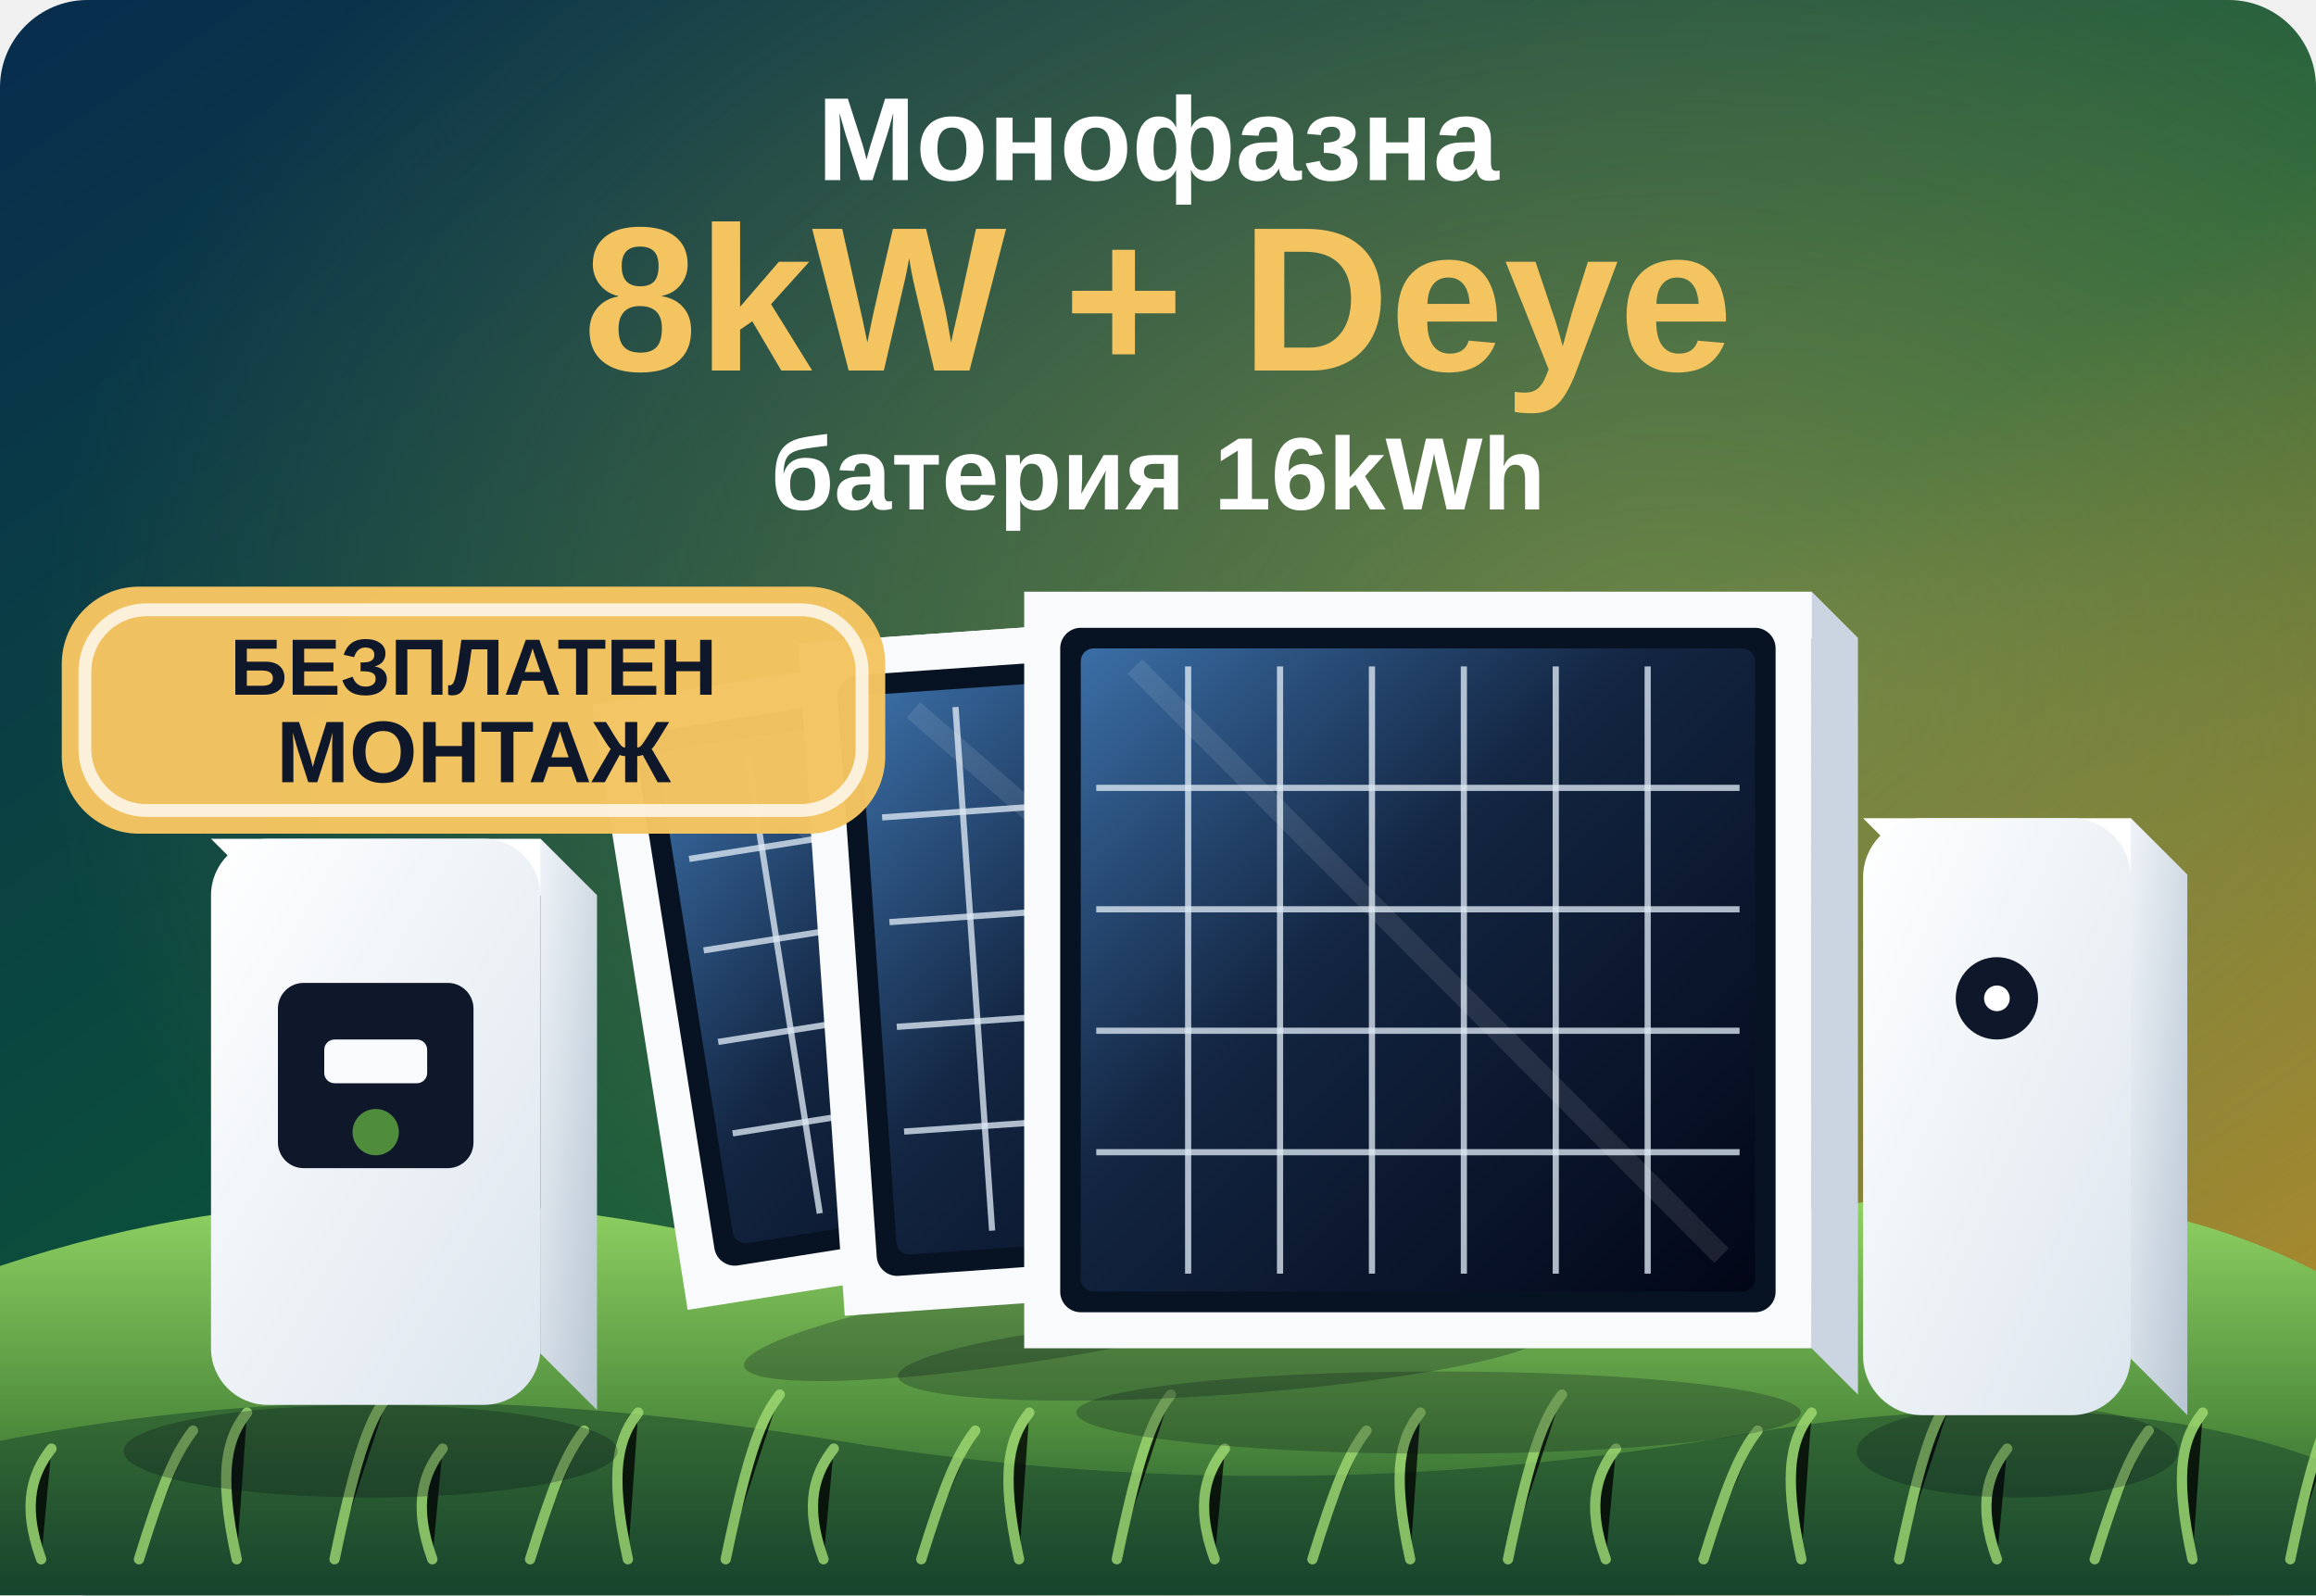
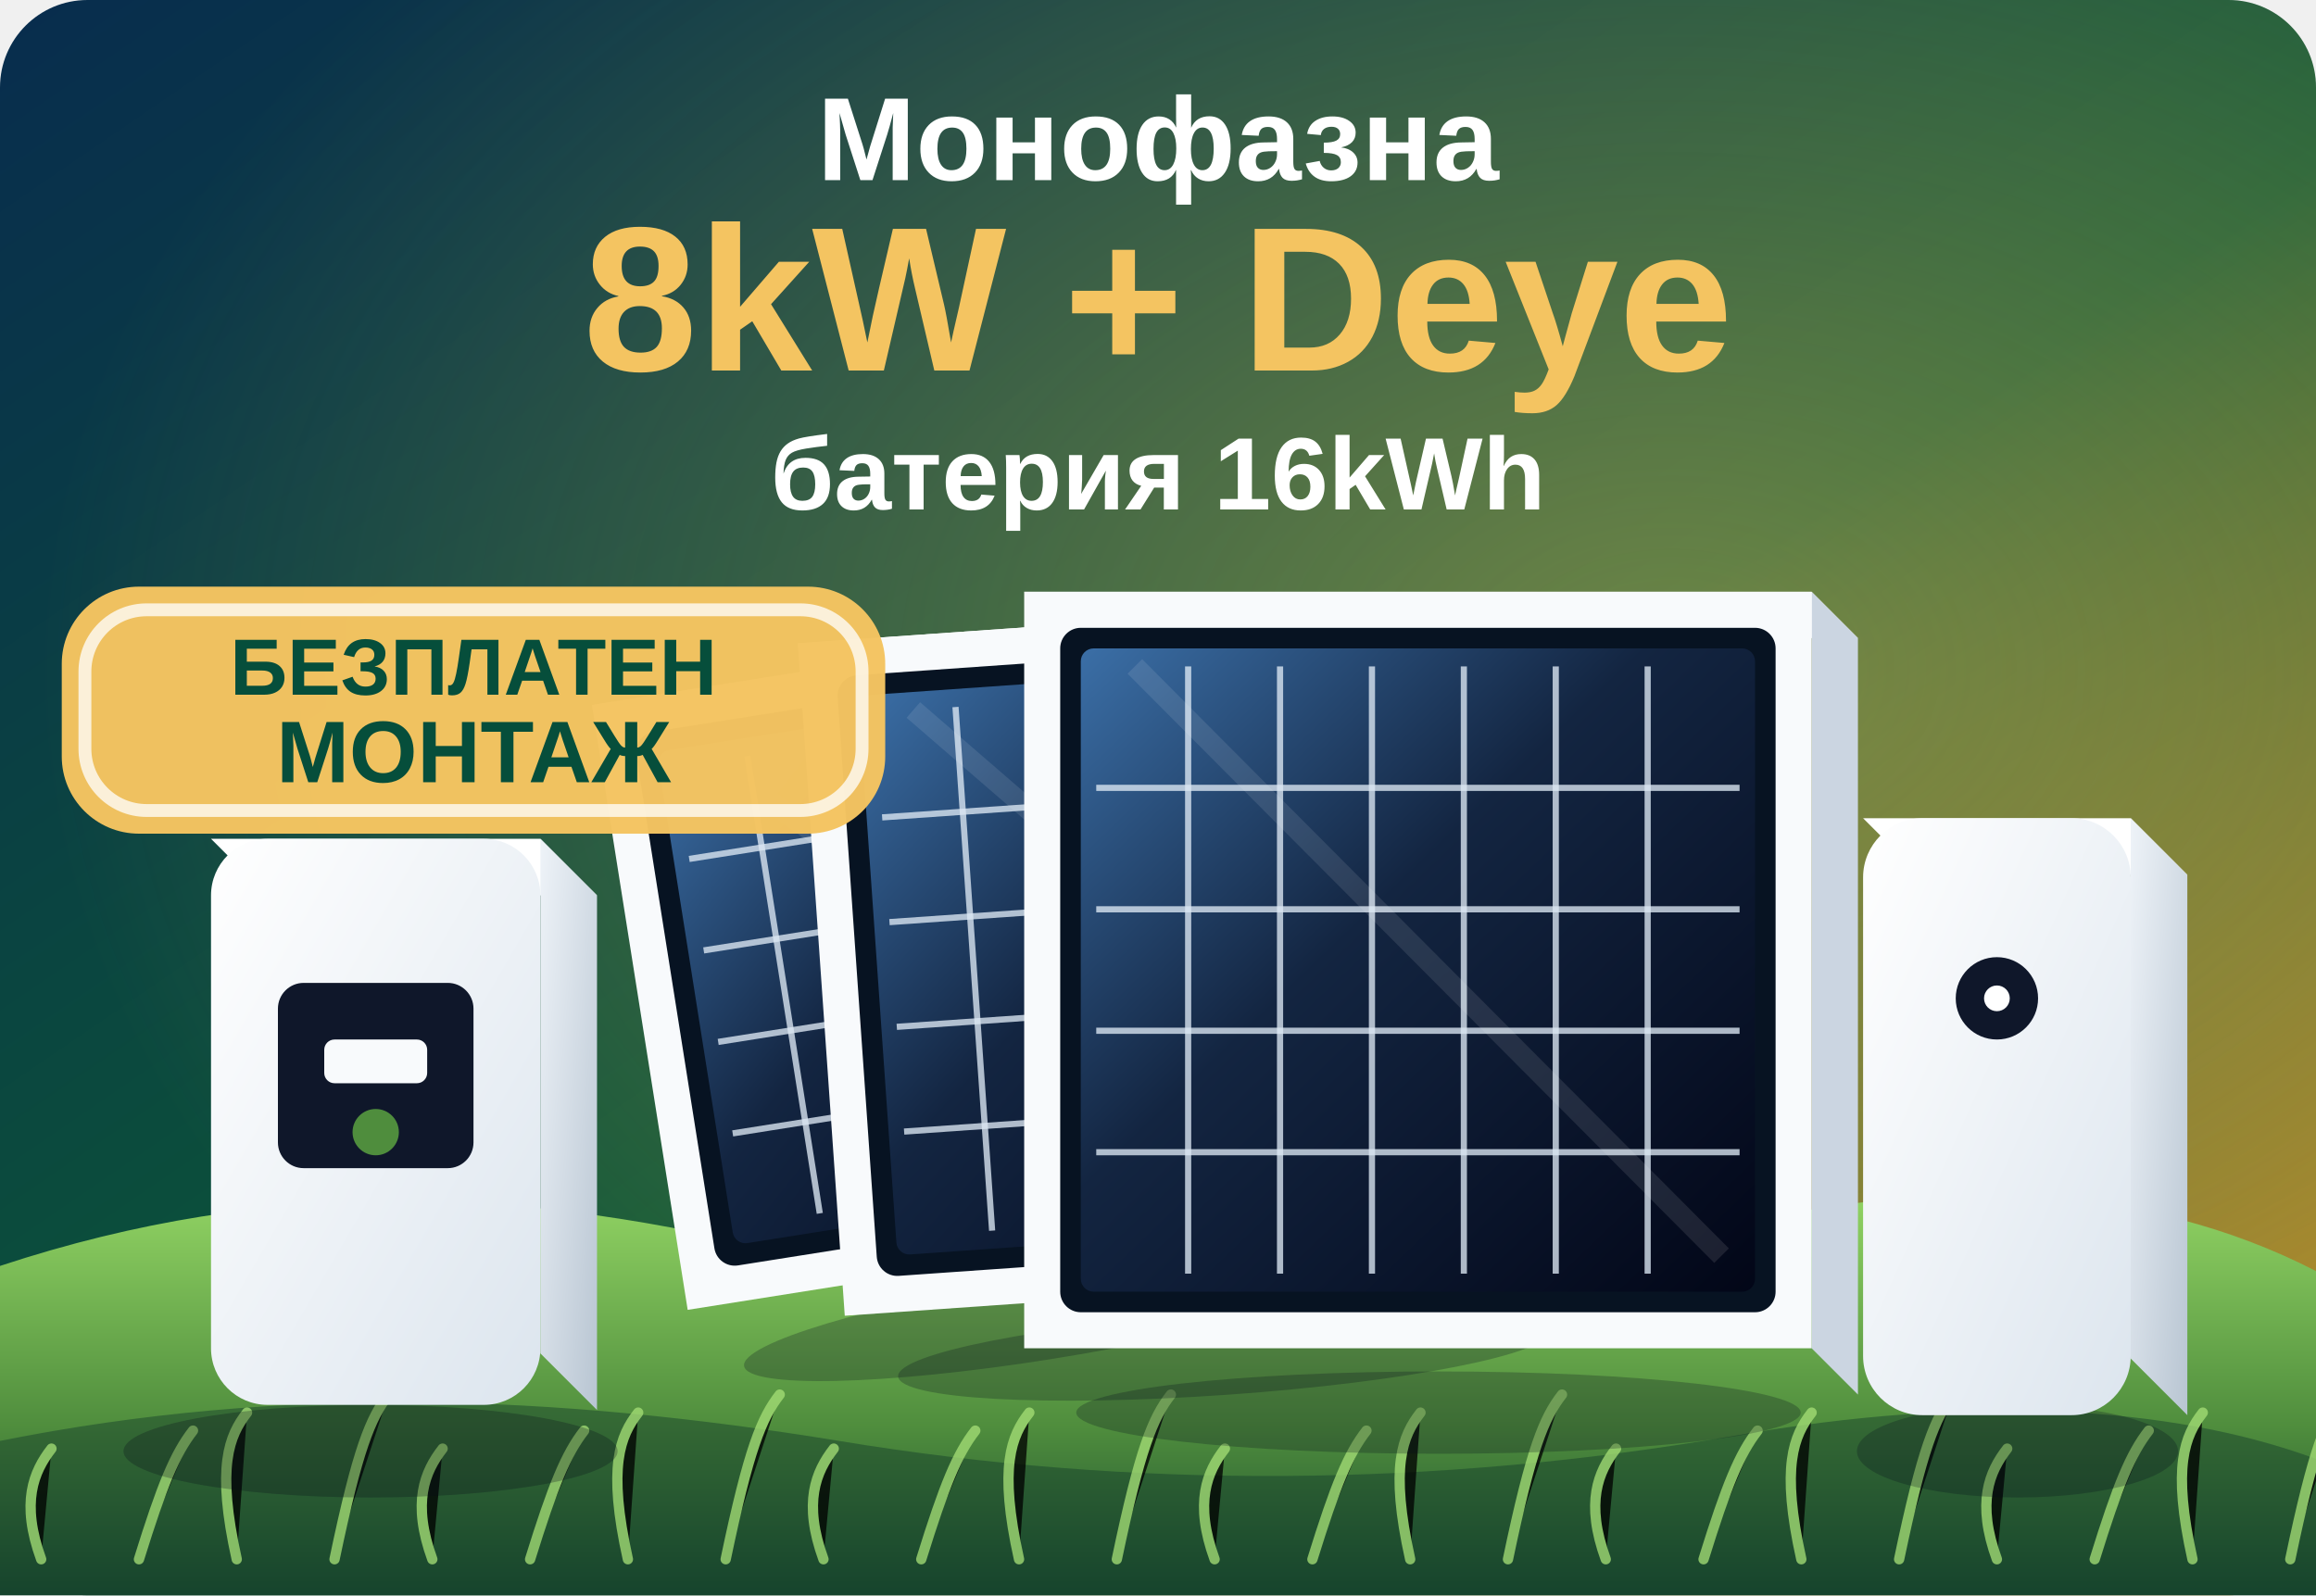
<svg xmlns="http://www.w3.org/2000/svg" width="900" height="620" viewBox="0 0 900 620" role="img" aria-label="Монофазна 8kW Deye 16kWh">
  <defs>
    <linearGradient id="bg" x1="0" y1="0" x2="1" y2="1">
      <stop offset="0" stop-color="#082C4E" />
      <stop offset=".55" stop-color="#0C5836" />
      <stop offset="1" stop-color="#C38A22" />
    </linearGradient>
    <radialGradient id="warm" cx=".72" cy=".42" r=".7">
      <stop offset="0" stop-color="#F5C45E" stop-opacity=".42" />
      <stop offset="1" stop-color="#F5C45E" stop-opacity="0" />
    </radialGradient>
    <linearGradient id="panelGlass" x1="0" y1="0" x2="1" y2="1">
      <stop offset="0" stop-color="#3B6FA7" />
      <stop offset=".42" stop-color="#132541" />
      <stop offset="1" stop-color="#020617" />
    </linearGradient>
    <linearGradient id="deviceFront" x1="0" y1="0" x2="1" y2="1">
      <stop offset="0" stop-color="#FFFFFF" />
      <stop offset="1" stop-color="#DCE5EE" />
    </linearGradient>
    <linearGradient id="deviceSide" x1="0" y1="0" x2="1" y2="1">
      <stop offset="0" stop-color="#EEF3F8" />
      <stop offset="1" stop-color="#B8C5D2" />
    </linearGradient>
    <linearGradient id="grass" x1="0" y1="0" x2="0" y2="1">
      <stop offset="0" stop-color="#91D363" />
      <stop offset=".58" stop-color="#4F8D3D" />
      <stop offset="1" stop-color="#17482F" />
    </linearGradient>
  </defs>
  <rect width="900" height="620" rx="34" fill="url(#bg)" />
  <rect width="900" height="620" rx="34" fill="url(#warm)" />
  <path class="offer-grass" d="M0 492c106 -35 204 -31 310 -4 118 29 219 29 337 -5 102 -29 187 -23 253 11v126H0z" fill="url(#grass)" />
  <path class="offer-grass" d="M0 560c110 -22 216 -18 326 0 115 19 232 18 348 -2 92 -16 169 -12 226 9v53H0z" fill="#143F2A" opacity=".48" />
  <path d="M16 606c-8 -22 -3 -34 4 -43" stroke="#A6DF76" stroke-width="4" stroke-linecap="round" opacity=".76" />
  <path d="M54 606c9 -29 14 -41 21 -50" stroke="#A6DF76" stroke-width="4" stroke-linecap="round" opacity=".76" />
  <path d="M92 606c-8 -36 -3 -48 4 -57" stroke="#A6DF76" stroke-width="4" stroke-linecap="round" opacity=".76" />
  <path d="M130 606c9 -43 14 -55 21 -64" stroke="#A6DF76" stroke-width="4" stroke-linecap="round" opacity=".76" />
  <path d="M168 606c-8 -22 -3 -34 4 -43" stroke="#A6DF76" stroke-width="4" stroke-linecap="round" opacity=".76" />
  <path d="M206 606c9 -29 14 -41 21 -50" stroke="#A6DF76" stroke-width="4" stroke-linecap="round" opacity=".76" />
  <path d="M244 606c-8 -36 -3 -48 4 -57" stroke="#A6DF76" stroke-width="4" stroke-linecap="round" opacity=".76" />
  <path d="M282 606c9 -43 14 -55 21 -64" stroke="#A6DF76" stroke-width="4" stroke-linecap="round" opacity=".76" />
  <path d="M320 606c-8 -22 -3 -34 4 -43" stroke="#A6DF76" stroke-width="4" stroke-linecap="round" opacity=".76" />
  <path d="M358 606c9 -29 14 -41 21 -50" stroke="#A6DF76" stroke-width="4" stroke-linecap="round" opacity=".76" />
  <path d="M396 606c-8 -36 -3 -48 4 -57" stroke="#A6DF76" stroke-width="4" stroke-linecap="round" opacity=".76" />
  <path d="M434 606c9 -43 14 -55 21 -64" stroke="#A6DF76" stroke-width="4" stroke-linecap="round" opacity=".76" />
  <path d="M472 606c-8 -22 -3 -34 4 -43" stroke="#A6DF76" stroke-width="4" stroke-linecap="round" opacity=".76" />
  <path d="M510 606c9 -29 14 -41 21 -50" stroke="#A6DF76" stroke-width="4" stroke-linecap="round" opacity=".76" />
  <path d="M548 606c-8 -36 -3 -48 4 -57" stroke="#A6DF76" stroke-width="4" stroke-linecap="round" opacity=".76" />
  <path d="M586 606c9 -43 14 -55 21 -64" stroke="#A6DF76" stroke-width="4" stroke-linecap="round" opacity=".76" />
  <path d="M624 606c-8 -22 -3 -34 4 -43" stroke="#A6DF76" stroke-width="4" stroke-linecap="round" opacity=".76" />
  <path d="M662 606c9 -29 14 -41 21 -50" stroke="#A6DF76" stroke-width="4" stroke-linecap="round" opacity=".76" />
  <path d="M700 606c-8 -36 -3 -48 4 -57" stroke="#A6DF76" stroke-width="4" stroke-linecap="round" opacity=".76" />
  <path d="M738 606c9 -43 14 -55 21 -64" stroke="#A6DF76" stroke-width="4" stroke-linecap="round" opacity=".76" />
  <path d="M776 606c-8 -22 -3 -34 4 -43" stroke="#A6DF76" stroke-width="4" stroke-linecap="round" opacity=".76" />
  <path d="M814 606c9 -29 14 -41 21 -50" stroke="#A6DF76" stroke-width="4" stroke-linecap="round" opacity=".76" />
  <path d="M852 606c-8 -36 -3 -48 4 -57" stroke="#A6DF76" stroke-width="4" stroke-linecap="round" opacity=".76" />
  <path d="M890 606c9 -43 14 -55 21 -64" stroke="#A6DF76" stroke-width="4" stroke-linecap="round" opacity=".76" />
  <g font-family="Arial, sans-serif" text-anchor="middle">
    <text x="450" y="70" font-size="46" font-weight="900" fill="#FFFFFF">Монофазна</text>
    <text x="450" y="144" font-size="80" font-weight="900" fill="#F4C461">8kW + Deye</text>
    <text x="450" y="198" font-size="40" font-weight="900" fill="#FFFFFF">батерия 16kWh</text>
  </g>
  <g class="solar-module">
    <g class="panel-3d" transform="translate(230 274) rotate(-9)">
      <ellipse cx="136" cy="263" rx="117.76" ry="16" fill="#020617" opacity=".24" />
      <polygon points="18,18 274,18 256,0 0,0" fill="#FFFFFF" />
      <polygon points="256,0 274,18 274,256 256,238" fill="#CBD5E1" />
      <polygon points="0,0 256,0 256,238 0,238" fill="#F8FAFC" />
      <rect x="14" y="14" width="228" height="210" rx="8" fill="#071322" />
      <rect x="22" y="22" width="212" height="194" rx="5" fill="url(#panelGlass)" />
      <line x1="56.571" y1="29" x2="56.571" y2="209" stroke="#DCE8F4" stroke-width="2.4" opacity=".78" />
      <line x1="85.143" y1="29" x2="85.143" y2="209" stroke="#DCE8F4" stroke-width="2.4" opacity=".78" />
      <line x1="113.714" y1="29" x2="113.714" y2="209" stroke="#DCE8F4" stroke-width="2.4" opacity=".78" />
      <line x1="142.286" y1="29" x2="142.286" y2="209" stroke="#DCE8F4" stroke-width="2.4" opacity=".78" />
      <line x1="170.857" y1="29" x2="170.857" y2="209" stroke="#DCE8F4" stroke-width="2.4" opacity=".78" />
      <line x1="199.429" y1="29" x2="199.429" y2="209" stroke="#DCE8F4" stroke-width="2.4" opacity=".78" />
      <line x1="28" y1="65" x2="228" y2="65" stroke="#DCE8F4" stroke-width="2.4" opacity=".78" />
      <line x1="28" y1="101" x2="228" y2="101" stroke="#DCE8F4" stroke-width="2.4" opacity=".78" />
      <line x1="28" y1="137" x2="228" y2="137" stroke="#DCE8F4" stroke-width="2.4" opacity=".78" />
      <line x1="28" y1="173" x2="228" y2="173" stroke="#DCE8F4" stroke-width="2.4" opacity=".78" />
      <path d="M43 29L221 202" stroke="#FFFFFF" stroke-width="8" opacity=".1" />
    </g>
    <g class="panel-3d" transform="translate(310 250) rotate(-4)">
      <ellipse cx="146" cy="287" rx="126.96" ry="16" fill="#020617" opacity=".24" />
      <polygon points="18,18 294,18 276,0 0,0" fill="#FFFFFF" />
      <polygon points="276,0 294,18 294,280 276,262" fill="#CBD5E1" />
      <polygon points="0,0 276,0 276,262 0,262" fill="#F8FAFC" />
      <rect x="14" y="14" width="248" height="234" rx="8" fill="#071322" />
      <rect x="22" y="22" width="232" height="218" rx="5" fill="url(#panelGlass)" />
      <line x1="59.429" y1="29" x2="59.429" y2="233" stroke="#DCE8F4" stroke-width="2.4" opacity=".78" />
      <line x1="90.857" y1="29" x2="90.857" y2="233" stroke="#DCE8F4" stroke-width="2.4" opacity=".78" />
      <line x1="122.286" y1="29" x2="122.286" y2="233" stroke="#DCE8F4" stroke-width="2.4" opacity=".78" />
      <line x1="153.714" y1="29" x2="153.714" y2="233" stroke="#DCE8F4" stroke-width="2.4" opacity=".78" />
      <line x1="185.143" y1="29" x2="185.143" y2="233" stroke="#DCE8F4" stroke-width="2.4" opacity=".78" />
      <line x1="216.571" y1="29" x2="216.571" y2="233" stroke="#DCE8F4" stroke-width="2.4" opacity=".78" />
      <line x1="28" y1="69.8" x2="248" y2="69.8" stroke="#DCE8F4" stroke-width="2.4" opacity=".78" />
      <line x1="28" y1="110.6" x2="248" y2="110.6" stroke="#DCE8F4" stroke-width="2.4" opacity=".78" />
      <line x1="28" y1="151.4" x2="248" y2="151.4" stroke="#DCE8F4" stroke-width="2.4" opacity=".78" />
      <line x1="28" y1="192.2" x2="248" y2="192.2" stroke="#DCE8F4" stroke-width="2.4" opacity=".78" />
      <path d="M43 29L241 226" stroke="#FFFFFF" stroke-width="8" opacity=".1" />
    </g>
    <g class="panel-3d" transform="translate(398 230) rotate(0)">
      <ellipse cx="161" cy="319" rx="140.76" ry="16" fill="#020617" opacity=".24" />
      <polygon points="18,18 324,18 306,0 0,0" fill="#FFFFFF" />
      <polygon points="306,0 324,18 324,312 306,294" fill="#CBD5E1" />
      <polygon points="0,0 306,0 306,294 0,294" fill="#F8FAFC" />
      <rect x="14" y="14" width="278" height="266" rx="8" fill="#071322" />
      <rect x="22" y="22" width="262" height="250" rx="5" fill="url(#panelGlass)" />
      <line x1="63.714" y1="29" x2="63.714" y2="265" stroke="#DCE8F4" stroke-width="2.4" opacity=".78" />
      <line x1="99.429" y1="29" x2="99.429" y2="265" stroke="#DCE8F4" stroke-width="2.4" opacity=".78" />
      <line x1="135.143" y1="29" x2="135.143" y2="265" stroke="#DCE8F4" stroke-width="2.4" opacity=".78" />
      <line x1="170.857" y1="29" x2="170.857" y2="265" stroke="#DCE8F4" stroke-width="2.4" opacity=".78" />
      <line x1="206.571" y1="29" x2="206.571" y2="265" stroke="#DCE8F4" stroke-width="2.4" opacity=".78" />
      <line x1="242.286" y1="29" x2="242.286" y2="265" stroke="#DCE8F4" stroke-width="2.4" opacity=".78" />
      <line x1="28" y1="76.2" x2="278" y2="76.2" stroke="#DCE8F4" stroke-width="2.4" opacity=".78" />
      <line x1="28" y1="123.4" x2="278" y2="123.4" stroke="#DCE8F4" stroke-width="2.4" opacity=".78" />
      <line x1="28" y1="170.6" x2="278" y2="170.6" stroke="#DCE8F4" stroke-width="2.4" opacity=".78" />
      <line x1="28" y1="217.8" x2="278" y2="217.8" stroke="#DCE8F4" stroke-width="2.4" opacity=".78" />
      <path d="M43 29L271 258" stroke="#FFFFFF" stroke-width="8" opacity=".1" />
    </g>
  </g>
  <g class="hero-product">
    <g class="inverter-3d">
      <ellipse cx="144" cy="564" rx="96" ry="18" fill="#020617" opacity=".26" />
      <polygon points="82,326 210,326 232,348 104,348" fill="#FFFFFF" />
      <polygon points="210,326 232,348 232,548 210,526" fill="url(#deviceSide)" />
      <rect x="82" y="326" width="128" height="220" rx="22" fill="url(#deviceFront)" />
      <rect x="108" y="382" width="76" height="72" rx="10" fill="#0F172A" />
      <rect x="126" y="404" width="40" height="17" rx="4" fill="#F8FAFC" />
      <circle cx="146" cy="440" r="9" fill="#4F8D3D" />
    </g>
  </g>
  <g class="hero-product">
    <g class="battery-3d">
      <ellipse cx="784" cy="564" rx="62.4" ry="18" fill="#020617" opacity=".24" />
      <polygon points="724,318 828,318 850,340 746,340" fill="#FFFFFF" />
      <polygon points="828,318 850,340 850,550 828,528" fill="url(#deviceSide)" />
      <rect x="724" y="318" width="104" height="232" rx="23" fill="url(#deviceFront)" />
      <circle cx="776" cy="388" r="16" fill="#0F172A" />
      <circle cx="776" cy="388" r="5" fill="#FFFFFF" />
    </g>
  </g>
  <g class="free-install-badge" transform="translate(24 228)">
    <rect width="320" height="96" rx="30" fill="#F4C461" opacity=".98" />
    <rect x="9" y="9" width="302" height="78" rx="24" fill="none" stroke="#FFFFFF" stroke-width="5" opacity=".76" />
-     <text x="160" y="42" text-anchor="middle" font-family="Arial, sans-serif" font-size="31" font-weight="900" fill="#0F172A">БЕЗПЛАТЕН</text>
-     <text x="160" y="76" text-anchor="middle" font-family="Arial, sans-serif" font-size="34" font-weight="900" fill="#0F172A">МОНТАЖ</text>
+     <text x="160" y="42" text-anchor="middle" font-family="Arial, sans-serif" font-size="31" font-weight="900" fill="#064E3B">БЕЗПЛАТЕН</text>
+     <text x="160" y="76" text-anchor="middle" font-family="Arial, sans-serif" font-size="34" font-weight="900" fill="#064E3B">МОНТАЖ</text>
  </g>
</svg>
